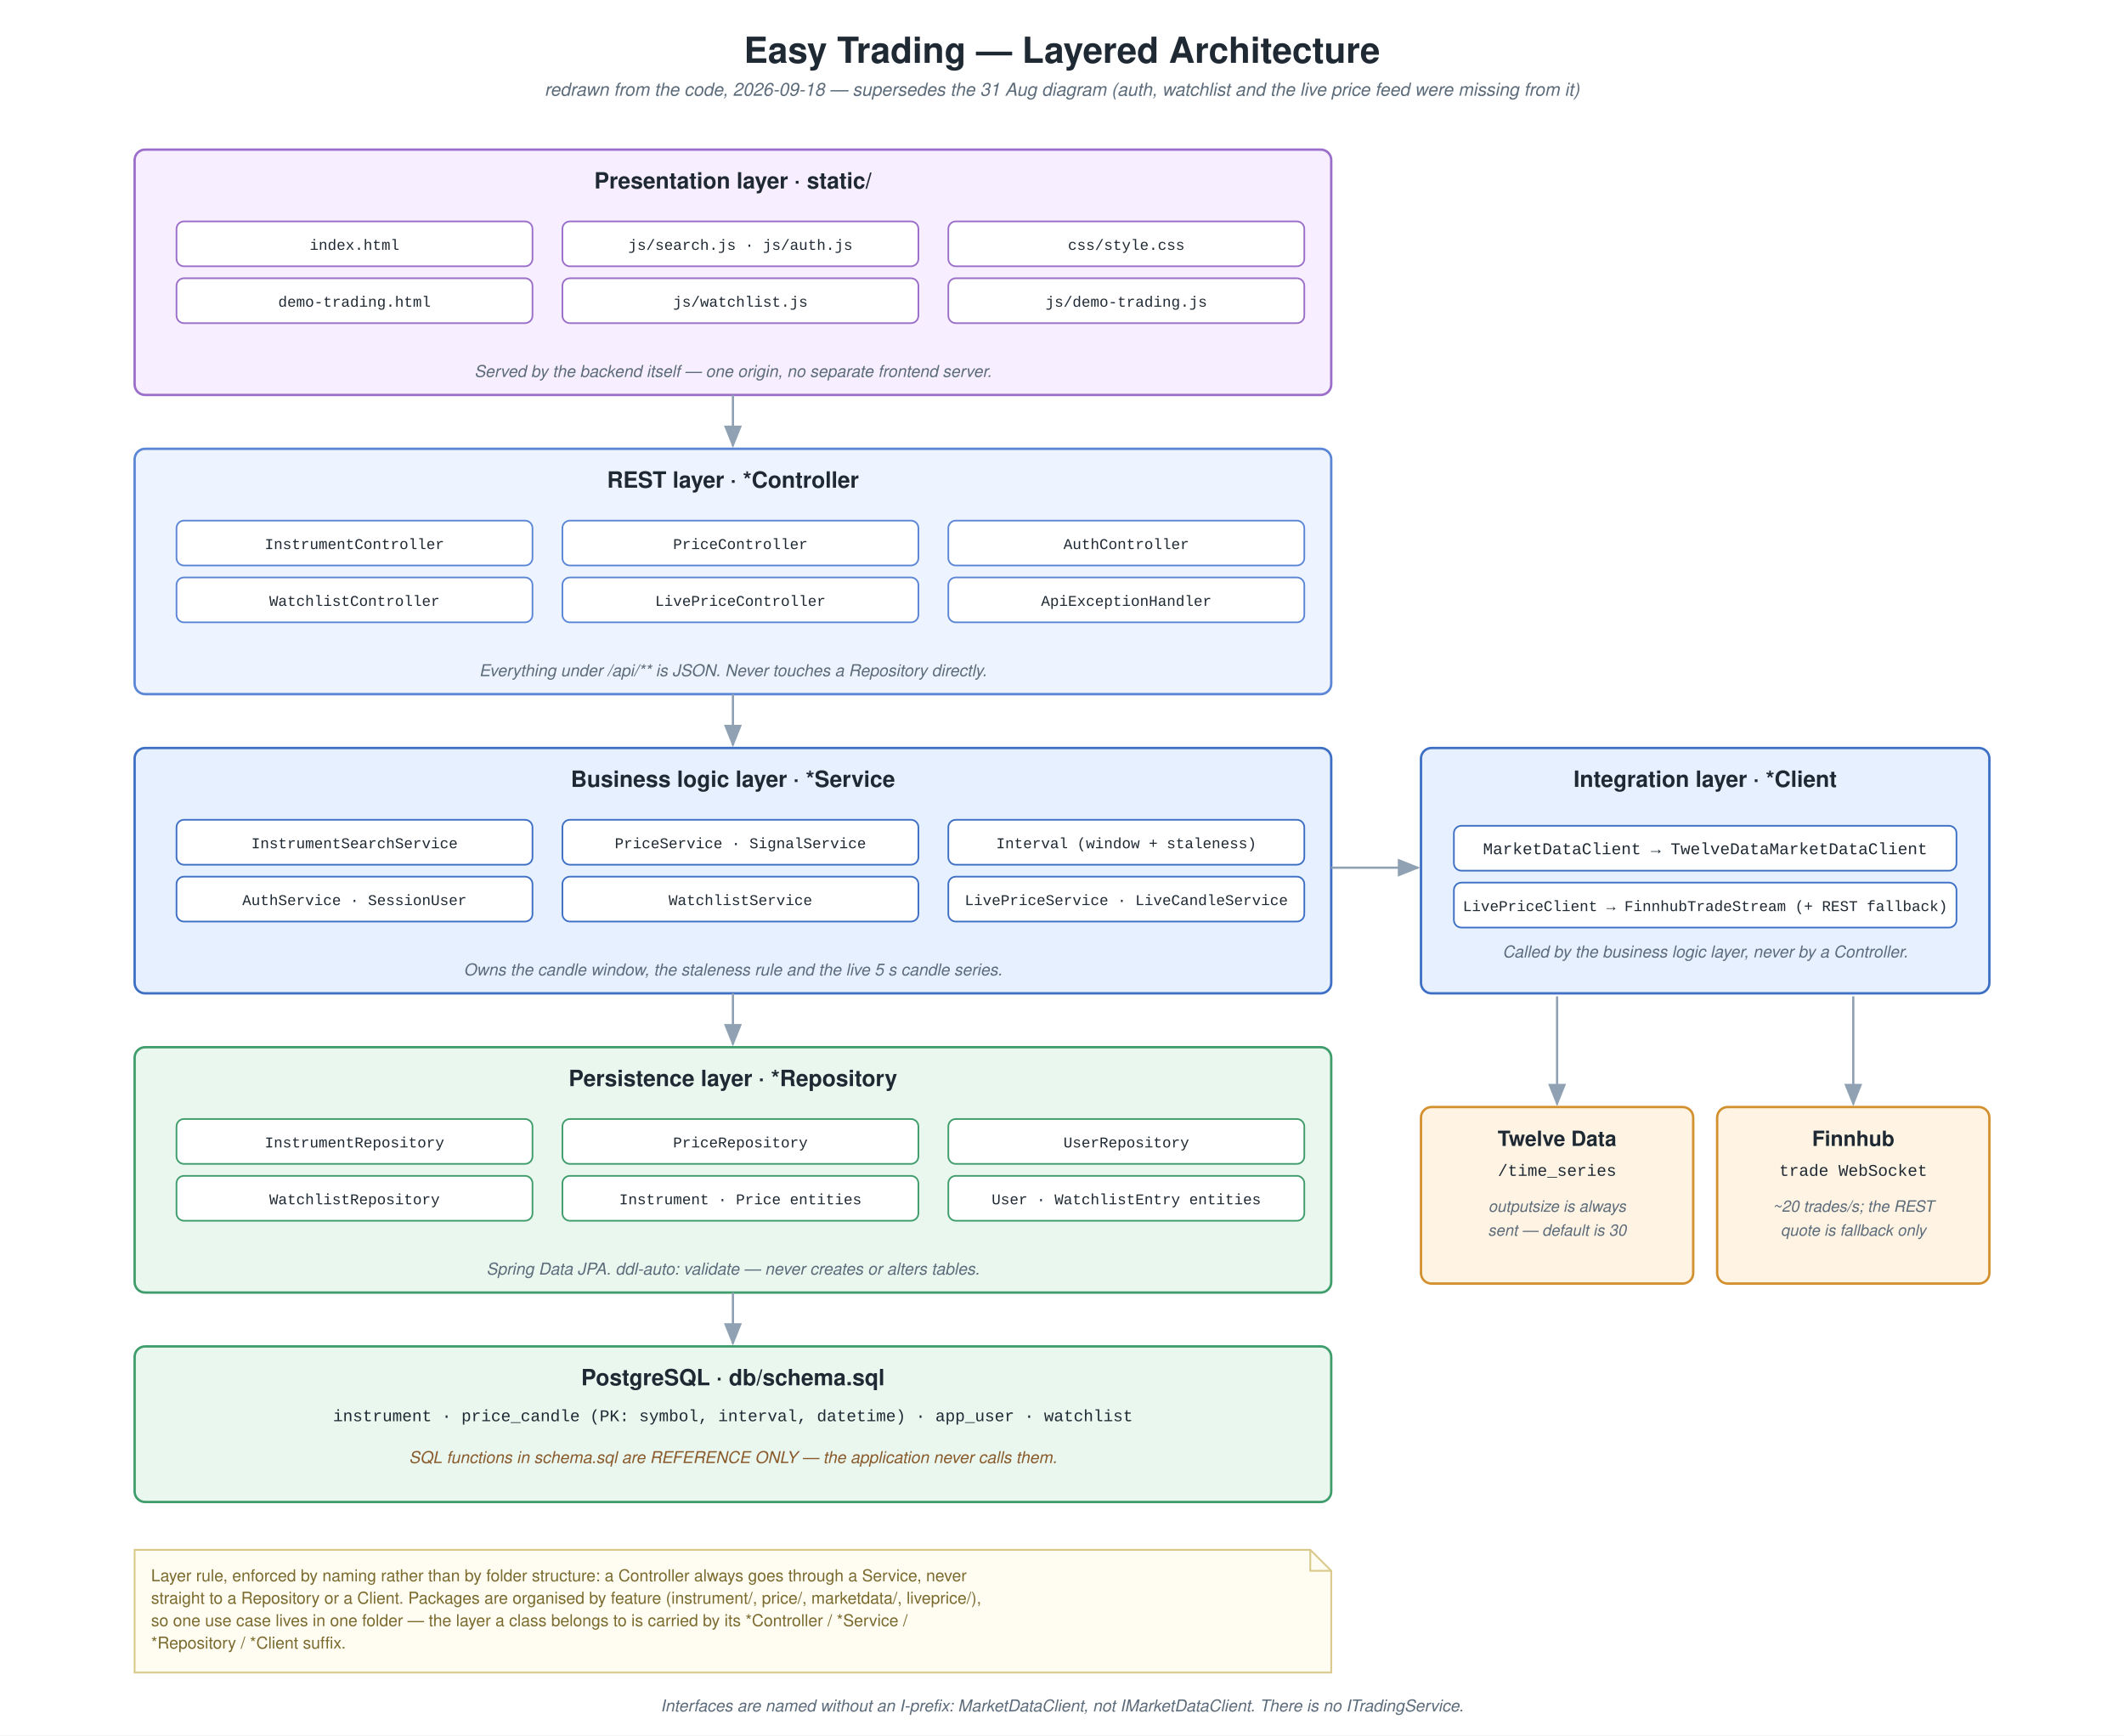
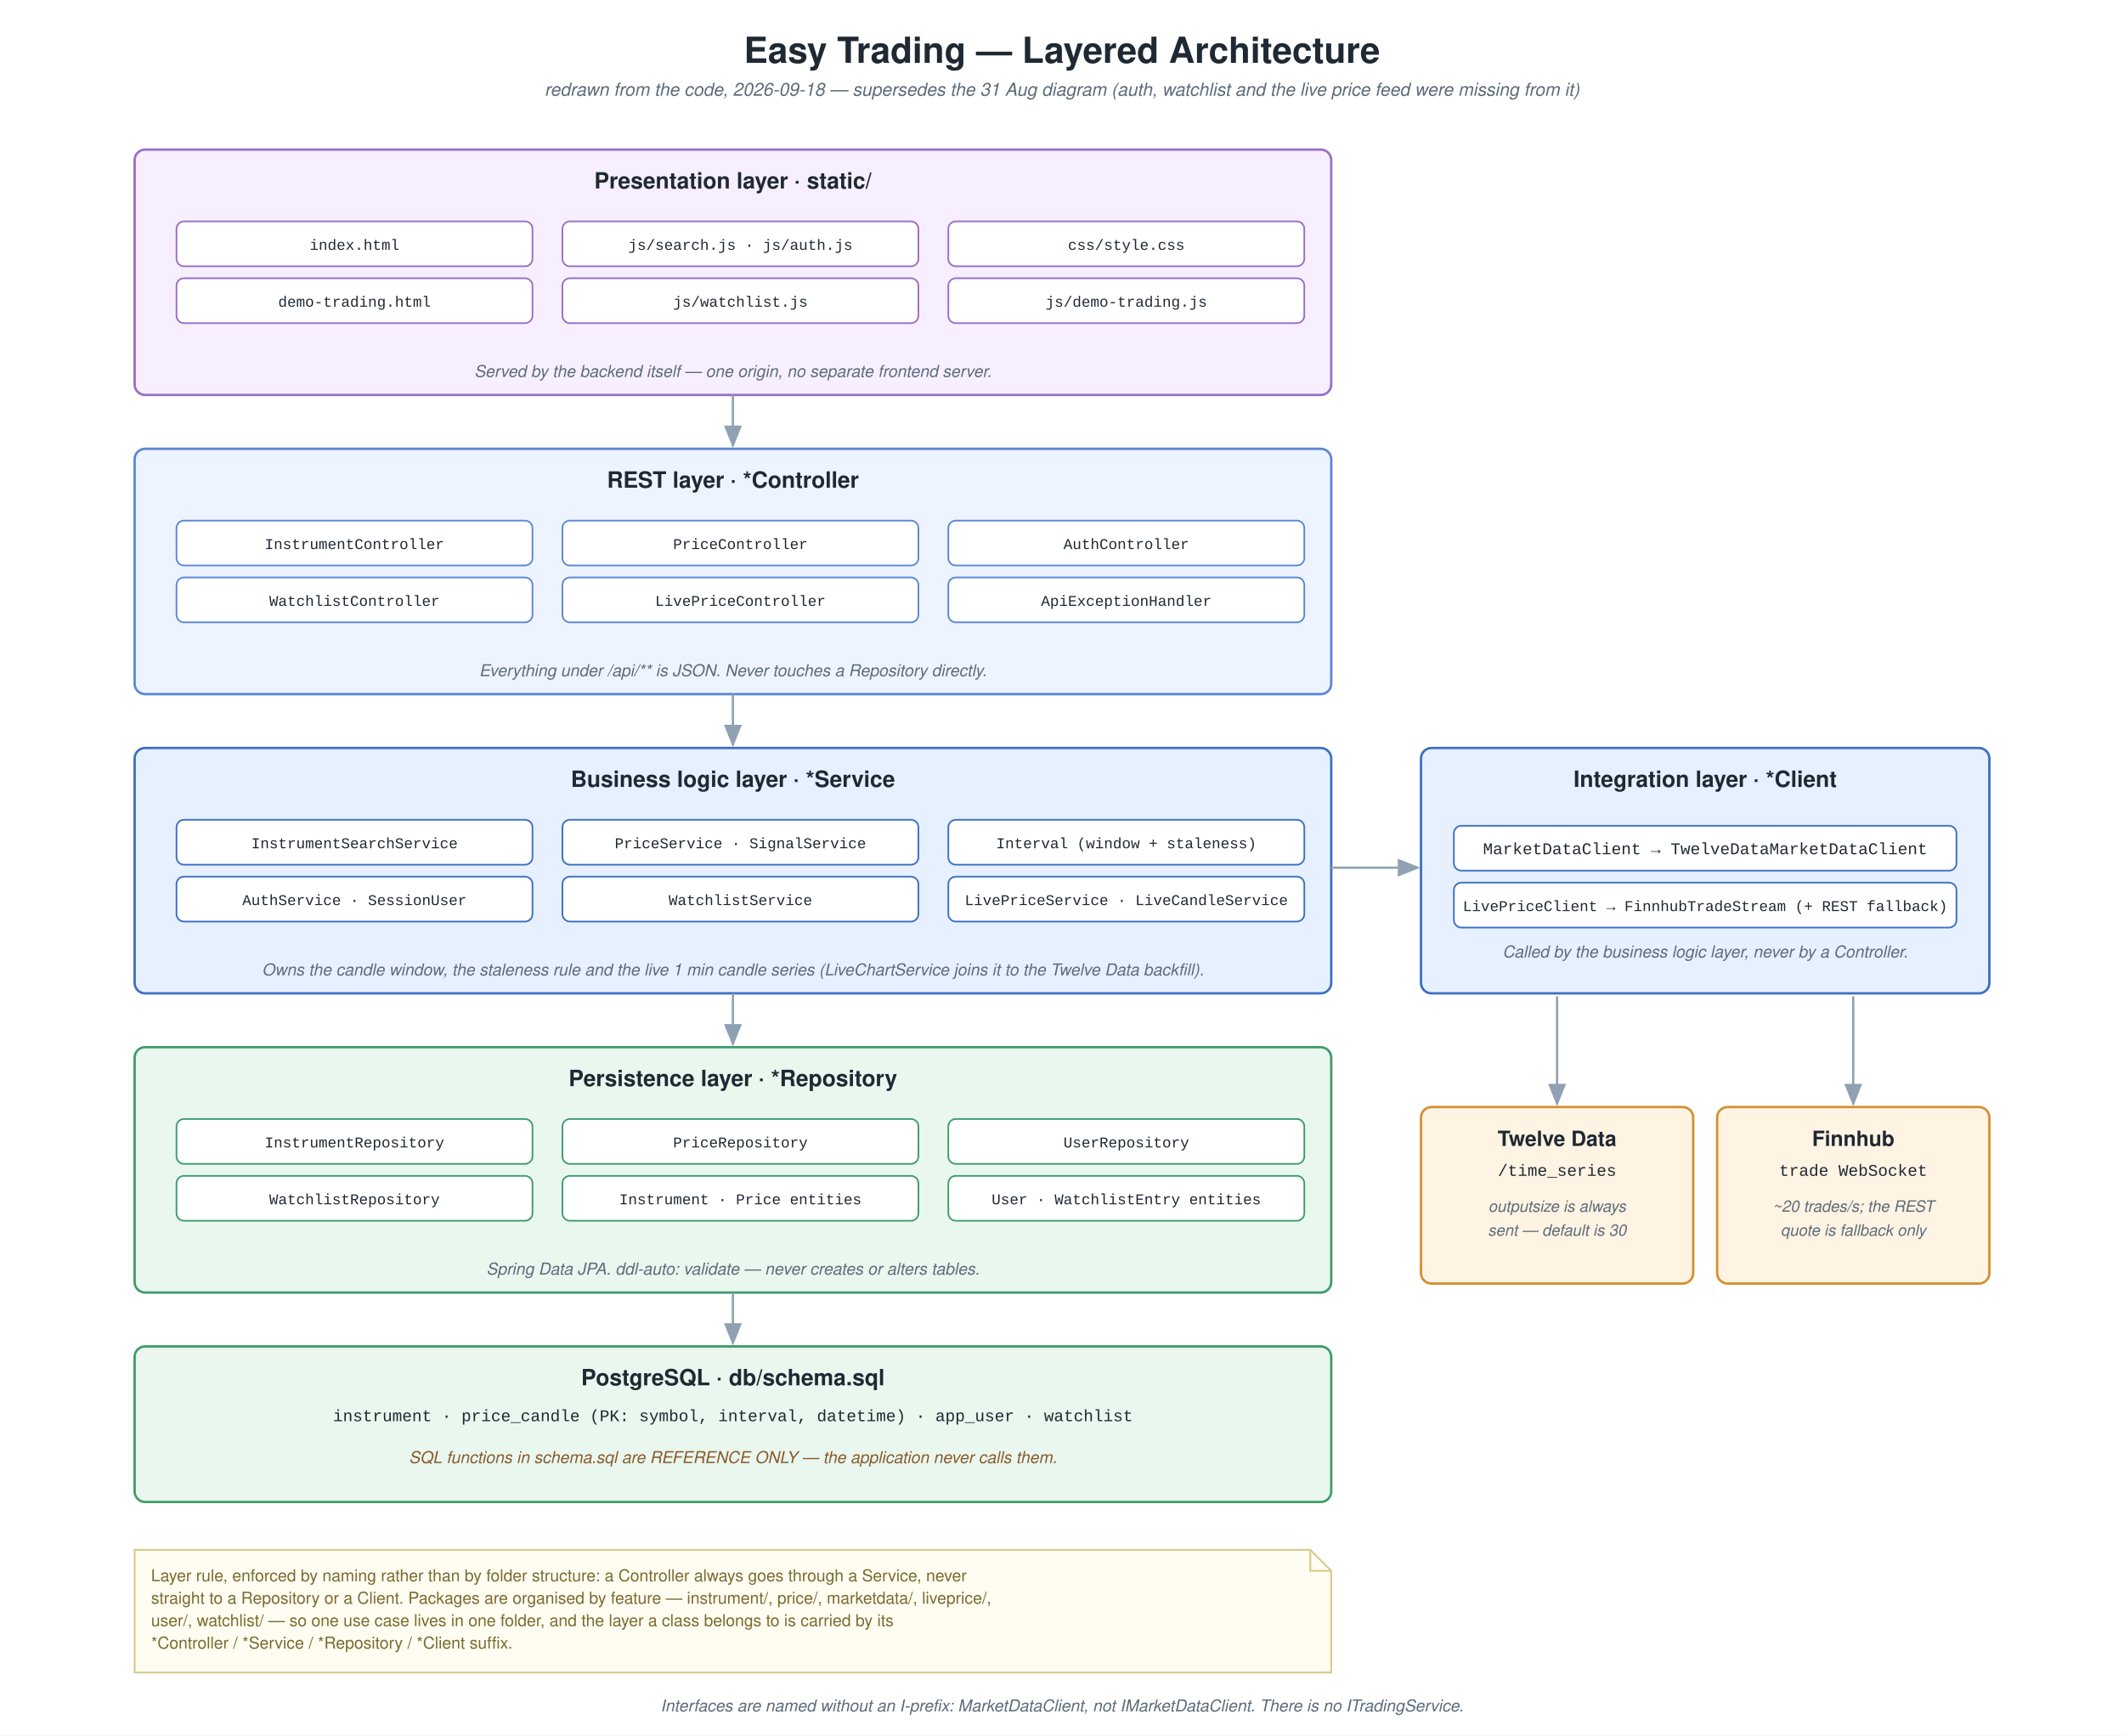
<svg xmlns="http://www.w3.org/2000/svg" width="1420" height="1160" viewBox="0 0 1420 1160" font-family="'Helvetica Neue',Helvetica,Arial,sans-serif">
  <defs>
    <marker id="arw" markerWidth="10" markerHeight="8" refX="9" refY="4" orient="auto">
      <path d="M0,0 L10,4 L0,8 z" fill="#8fa1b3" />
    </marker>
    <marker id="arwo" markerWidth="11" markerHeight="9" refX="10" refY="4.5" orient="auto">
      <path d="M0,0 L11,4.5 L0,9" fill="none" stroke="#8fa1b3" stroke-width="1.4" />
    </marker>
    <marker id="arwk" markerWidth="11" markerHeight="9" refX="10" refY="4.5" orient="auto">
      <path d="M0,0 L11,4.5 L0,9" fill="none" stroke="#1f2933" stroke-width="1.4" />
    </marker>
    <marker id="arwp" markerWidth="11" markerHeight="9" refX="10" refY="4.5" orient="auto">
      <path d="M0,0 L11,4.5 L0,9" fill="none" stroke="#9a6ec9" stroke-width="1.5" />
    </marker>
    <marker id="arwi" markerWidth="11" markerHeight="9" refX="10" refY="4.5" orient="auto">
      <path d="M0,0 L11,4.5 L0,9" fill="none" stroke="#3f9c6b" stroke-width="1.5" />
    </marker>
  </defs>
  <rect width="1420" height="1160" fill="#ffffff" />
  <text x="710.0" y="42" font-size="24" fill="#1f2933" text-anchor="middle" font-weight="700" font-style="normal">Easy Trading — Layered Architecture</text>
  <text x="710.0" y="64" font-size="12" fill="#5c6b7a" text-anchor="middle" font-weight="normal" font-style="italic">redrawn from the code, 2026-09-18 — supersedes the 31 Aug diagram (auth, watchlist and the live price feed were missing from it)</text>
  <rect x="90" y="100" width="800" height="164" rx="7" fill="#f7efff" stroke="#9a6ec9" stroke-width="1.6" />
  <text x="490.0" y="126" font-size="15" fill="#1f2933" text-anchor="middle" font-weight="600" font-style="normal">Presentation layer  ·  static/</text>
  <rect x="118" y="148" width="238" height="30" rx="5" fill="#ffffff" stroke="#9a6ec9" stroke-width="1.1" />
  <text x="237" y="167" font-size="10" fill="#1f2933" text-anchor="middle" font-weight="normal" font-family="'SFMono-Regular',Consolas,'Liberation Mono',monospace" font-style="normal">index.html</text>
  <rect x="376" y="148" width="238" height="30" rx="5" fill="#ffffff" stroke="#9a6ec9" stroke-width="1.1" />
  <text x="495" y="167" font-size="10" fill="#1f2933" text-anchor="middle" font-weight="normal" font-family="'SFMono-Regular',Consolas,'Liberation Mono',monospace" font-style="normal">js/search.js  ·  js/auth.js</text>
  <rect x="634" y="148" width="238" height="30" rx="5" fill="#ffffff" stroke="#9a6ec9" stroke-width="1.1" />
  <text x="753" y="167" font-size="10" fill="#1f2933" text-anchor="middle" font-weight="normal" font-family="'SFMono-Regular',Consolas,'Liberation Mono',monospace" font-style="normal">css/style.css</text>
  <rect x="118" y="186" width="238" height="30" rx="5" fill="#ffffff" stroke="#9a6ec9" stroke-width="1.1" />
  <text x="237" y="205" font-size="10" fill="#1f2933" text-anchor="middle" font-weight="normal" font-family="'SFMono-Regular',Consolas,'Liberation Mono',monospace" font-style="normal">demo-trading.html</text>
  <rect x="376" y="186" width="238" height="30" rx="5" fill="#ffffff" stroke="#9a6ec9" stroke-width="1.1" />
  <text x="495" y="205" font-size="10" fill="#1f2933" text-anchor="middle" font-weight="normal" font-family="'SFMono-Regular',Consolas,'Liberation Mono',monospace" font-style="normal">js/watchlist.js</text>
  <rect x="634" y="186" width="238" height="30" rx="5" fill="#ffffff" stroke="#9a6ec9" stroke-width="1.1" />
  <text x="753" y="205" font-size="10" fill="#1f2933" text-anchor="middle" font-weight="normal" font-family="'SFMono-Regular',Consolas,'Liberation Mono',monospace" font-style="normal">js/demo-trading.js</text>
  <text x="490.0" y="252" font-size="11" fill="#5c6b7a" text-anchor="middle" font-weight="normal" font-style="italic">Served by the backend itself — one origin, no separate frontend server.</text>
  <rect x="90" y="300" width="800" height="164" rx="7" fill="#eef4ff" stroke="#5b86d6" stroke-width="1.6" />
  <text x="490.0" y="326" font-size="15" fill="#1f2933" text-anchor="middle" font-weight="600" font-style="normal">REST layer  ·  *Controller</text>
  <rect x="118" y="348" width="238" height="30" rx="5" fill="#ffffff" stroke="#5b86d6" stroke-width="1.1" />
  <text x="237" y="367" font-size="10" fill="#1f2933" text-anchor="middle" font-weight="normal" font-family="'SFMono-Regular',Consolas,'Liberation Mono',monospace" font-style="normal">InstrumentController</text>
  <rect x="376" y="348" width="238" height="30" rx="5" fill="#ffffff" stroke="#5b86d6" stroke-width="1.1" />
  <text x="495" y="367" font-size="10" fill="#1f2933" text-anchor="middle" font-weight="normal" font-family="'SFMono-Regular',Consolas,'Liberation Mono',monospace" font-style="normal">PriceController</text>
  <rect x="634" y="348" width="238" height="30" rx="5" fill="#ffffff" stroke="#5b86d6" stroke-width="1.1" />
  <text x="753" y="367" font-size="10" fill="#1f2933" text-anchor="middle" font-weight="normal" font-family="'SFMono-Regular',Consolas,'Liberation Mono',monospace" font-style="normal">AuthController</text>
  <rect x="118" y="386" width="238" height="30" rx="5" fill="#ffffff" stroke="#5b86d6" stroke-width="1.1" />
  <text x="237" y="405" font-size="10" fill="#1f2933" text-anchor="middle" font-weight="normal" font-family="'SFMono-Regular',Consolas,'Liberation Mono',monospace" font-style="normal">WatchlistController</text>
  <rect x="376" y="386" width="238" height="30" rx="5" fill="#ffffff" stroke="#5b86d6" stroke-width="1.1" />
  <text x="495" y="405" font-size="10" fill="#1f2933" text-anchor="middle" font-weight="normal" font-family="'SFMono-Regular',Consolas,'Liberation Mono',monospace" font-style="normal">LivePriceController</text>
  <rect x="634" y="386" width="238" height="30" rx="5" fill="#ffffff" stroke="#5b86d6" stroke-width="1.1" />
  <text x="753" y="405" font-size="10" fill="#1f2933" text-anchor="middle" font-weight="normal" font-family="'SFMono-Regular',Consolas,'Liberation Mono',monospace" font-style="normal">ApiExceptionHandler</text>
  <text x="490.0" y="452" font-size="11" fill="#5c6b7a" text-anchor="middle" font-weight="normal" font-style="italic">Everything under /api/** is JSON. Never touches a Repository directly.</text>
  <rect x="90" y="500" width="800" height="164" rx="7" fill="#e6f0ff" stroke="#3d6fc4" stroke-width="1.6" />
  <text x="490.0" y="526" font-size="15" fill="#1f2933" text-anchor="middle" font-weight="600" font-style="normal">Business logic layer  ·  *Service</text>
  <rect x="118" y="548" width="238" height="30" rx="5" fill="#ffffff" stroke="#3d6fc4" stroke-width="1.1" />
  <text x="237" y="567" font-size="10" fill="#1f2933" text-anchor="middle" font-weight="normal" font-family="'SFMono-Regular',Consolas,'Liberation Mono',monospace" font-style="normal">InstrumentSearchService</text>
  <rect x="376" y="548" width="238" height="30" rx="5" fill="#ffffff" stroke="#3d6fc4" stroke-width="1.1" />
  <text x="495" y="567" font-size="10" fill="#1f2933" text-anchor="middle" font-weight="normal" font-family="'SFMono-Regular',Consolas,'Liberation Mono',monospace" font-style="normal">PriceService  ·  SignalService</text>
  <rect x="634" y="548" width="238" height="30" rx="5" fill="#ffffff" stroke="#3d6fc4" stroke-width="1.1" />
  <text x="753" y="567" font-size="10" fill="#1f2933" text-anchor="middle" font-weight="normal" font-family="'SFMono-Regular',Consolas,'Liberation Mono',monospace" font-style="normal">Interval (window + staleness)</text>
  <rect x="118" y="586" width="238" height="30" rx="5" fill="#ffffff" stroke="#3d6fc4" stroke-width="1.1" />
  <text x="237" y="605" font-size="10" fill="#1f2933" text-anchor="middle" font-weight="normal" font-family="'SFMono-Regular',Consolas,'Liberation Mono',monospace" font-style="normal">AuthService  ·  SessionUser</text>
  <rect x="376" y="586" width="238" height="30" rx="5" fill="#ffffff" stroke="#3d6fc4" stroke-width="1.1" />
  <text x="495" y="605" font-size="10" fill="#1f2933" text-anchor="middle" font-weight="normal" font-family="'SFMono-Regular',Consolas,'Liberation Mono',monospace" font-style="normal">WatchlistService</text>
  <rect x="634" y="586" width="238" height="30" rx="5" fill="#ffffff" stroke="#3d6fc4" stroke-width="1.1" />
  <text x="753" y="605" font-size="10" fill="#1f2933" text-anchor="middle" font-weight="normal" font-family="'SFMono-Regular',Consolas,'Liberation Mono',monospace" font-style="normal">LivePriceService · LiveCandleService</text>
-   <text x="490.0" y="652" font-size="11" fill="#5c6b7a" text-anchor="middle" font-weight="normal" font-style="italic">Owns the candle window, the staleness rule and the live 5 s candle series.</text>
+   <text x="490.0" y="652" font-size="11" fill="#5c6b7a" text-anchor="middle" font-weight="normal" font-style="italic">Owns the candle window, the staleness rule and the live 1 min candle series (LiveChartService joins it to the Twelve Data backfill).</text>
  <rect x="90" y="700" width="800" height="164" rx="7" fill="#e9f7ef" stroke="#3f9c6b" stroke-width="1.6" />
  <text x="490.0" y="726" font-size="15" fill="#1f2933" text-anchor="middle" font-weight="600" font-style="normal">Persistence layer  ·  *Repository</text>
  <rect x="118" y="748" width="238" height="30" rx="5" fill="#ffffff" stroke="#3f9c6b" stroke-width="1.1" />
  <text x="237" y="767" font-size="10" fill="#1f2933" text-anchor="middle" font-weight="normal" font-family="'SFMono-Regular',Consolas,'Liberation Mono',monospace" font-style="normal">InstrumentRepository</text>
  <rect x="376" y="748" width="238" height="30" rx="5" fill="#ffffff" stroke="#3f9c6b" stroke-width="1.1" />
  <text x="495" y="767" font-size="10" fill="#1f2933" text-anchor="middle" font-weight="normal" font-family="'SFMono-Regular',Consolas,'Liberation Mono',monospace" font-style="normal">PriceRepository</text>
  <rect x="634" y="748" width="238" height="30" rx="5" fill="#ffffff" stroke="#3f9c6b" stroke-width="1.1" />
  <text x="753" y="767" font-size="10" fill="#1f2933" text-anchor="middle" font-weight="normal" font-family="'SFMono-Regular',Consolas,'Liberation Mono',monospace" font-style="normal">UserRepository</text>
  <rect x="118" y="786" width="238" height="30" rx="5" fill="#ffffff" stroke="#3f9c6b" stroke-width="1.1" />
  <text x="237" y="805" font-size="10" fill="#1f2933" text-anchor="middle" font-weight="normal" font-family="'SFMono-Regular',Consolas,'Liberation Mono',monospace" font-style="normal">WatchlistRepository</text>
  <rect x="376" y="786" width="238" height="30" rx="5" fill="#ffffff" stroke="#3f9c6b" stroke-width="1.1" />
  <text x="495" y="805" font-size="10" fill="#1f2933" text-anchor="middle" font-weight="normal" font-family="'SFMono-Regular',Consolas,'Liberation Mono',monospace" font-style="normal">Instrument · Price entities</text>
  <rect x="634" y="786" width="238" height="30" rx="5" fill="#ffffff" stroke="#3f9c6b" stroke-width="1.1" />
  <text x="753" y="805" font-size="10" fill="#1f2933" text-anchor="middle" font-weight="normal" font-family="'SFMono-Regular',Consolas,'Liberation Mono',monospace" font-style="normal">User · WatchlistEntry entities</text>
  <text x="490.0" y="852" font-size="11" fill="#5c6b7a" text-anchor="middle" font-weight="normal" font-style="italic">Spring Data JPA. ddl-auto: validate — never creates or alters tables.</text>
  <line x1="490.0" y1="264.0" x2="490.0" y2="298.0" stroke="#8fa1b3" stroke-width="1.5" marker-end="url(#arw)" />
  <line x1="490.0" y1="464.0" x2="490.0" y2="498.0" stroke="#8fa1b3" stroke-width="1.5" marker-end="url(#arw)" />
  <line x1="490.0" y1="664.0" x2="490.0" y2="698.0" stroke="#8fa1b3" stroke-width="1.5" marker-end="url(#arw)" />
  <rect x="90" y="900" width="800" height="104" rx="7" fill="#e9f7ef" stroke="#3f9c6b" stroke-width="1.6" />
  <text x="490.0" y="926" font-size="15" fill="#1f2933" text-anchor="middle" font-weight="600" font-style="normal">PostgreSQL  ·  db/schema.sql</text>
  <text x="490.0" y="950" font-size="11" fill="#1f2933" text-anchor="middle" font-weight="normal" font-family="'SFMono-Regular',Consolas,'Liberation Mono',monospace" font-style="normal">instrument · price_candle (PK: symbol, interval, datetime) · app_user · watchlist</text>
  <text x="490.0" y="978" font-size="11" fill="#8a5a2b" text-anchor="middle" font-weight="normal" font-style="italic">SQL functions in schema.sql are REFERENCE ONLY — the application never calls them.</text>
  <line x1="490.0" y1="864.0" x2="490.0" y2="898.0" stroke="#8fa1b3" stroke-width="1.5" marker-end="url(#arw)" />
  <rect x="950" y="500" width="380" height="164" rx="7" fill="#e6f0ff" stroke="#3d6fc4" stroke-width="1.6" />
  <text x="1140.0" y="526" font-size="15" fill="#1f2933" text-anchor="middle" font-weight="600" font-style="normal">Integration layer  ·  *Client</text>
  <rect x="972" y="552" width="336" height="30" rx="5" fill="#ffffff" stroke="#3d6fc4" stroke-width="1.1" />
  <text x="1140" y="571" font-size="11" fill="#1f2933" text-anchor="middle" font-weight="normal" font-family="'SFMono-Regular',Consolas,'Liberation Mono',monospace" font-style="normal">MarketDataClient → TwelveDataMarketDataClient</text>
  <rect x="972" y="590" width="336" height="30" rx="5" fill="#ffffff" stroke="#3d6fc4" stroke-width="1.1" />
  <text x="1140" y="609" font-size="10" fill="#1f2933" text-anchor="middle" font-weight="normal" font-family="'SFMono-Regular',Consolas,'Liberation Mono',monospace" font-style="normal">LivePriceClient → FinnhubTradeStream (+ REST fallback)</text>
  <text x="1140.0" y="640" font-size="11" fill="#5c6b7a" text-anchor="middle" font-weight="normal" font-style="italic">Called by the business logic layer, never by a Controller.</text>
  <line x1="890.0" y1="580.0" x2="948.0" y2="580.0" stroke="#8fa1b3" stroke-width="1.5" marker-end="url(#arw)" />
  <rect x="950" y="740" width="182" height="118" rx="7" fill="#fff3e3" stroke="#d3902f" stroke-width="1.6" />
  <text x="1041.0" y="766" font-size="14" fill="#1f2933" text-anchor="middle" font-weight="600" font-style="normal">Twelve Data</text>
  <text x="1041" y="786" font-size="11" fill="#1f2933" text-anchor="middle" font-weight="normal" font-family="'SFMono-Regular',Consolas,'Liberation Mono',monospace" font-style="normal">/time_series</text>
  <text x="1041" y="810" font-size="10.5" fill="#5c6b7a" text-anchor="middle" font-weight="normal" font-style="italic">outputsize is always</text>
  <text x="1041" y="826" font-size="10.5" fill="#5c6b7a" text-anchor="middle" font-weight="normal" font-style="italic">sent — default is 30</text>
  <rect x="1148" y="740" width="182" height="118" rx="7" fill="#fff3e3" stroke="#d3902f" stroke-width="1.6" />
  <text x="1239.0" y="766" font-size="14" fill="#1f2933" text-anchor="middle" font-weight="600" font-style="normal">Finnhub</text>
  <text x="1239" y="786" font-size="11" fill="#1f2933" text-anchor="middle" font-weight="normal" font-family="'SFMono-Regular',Consolas,'Liberation Mono',monospace" font-style="normal">trade WebSocket</text>
  <text x="1239" y="810" font-size="10.5" fill="#5c6b7a" text-anchor="middle" font-weight="normal" font-style="italic">~20 trades/s; the REST</text>
  <text x="1239" y="826" font-size="10.5" fill="#5c6b7a" text-anchor="middle" font-weight="normal" font-style="italic">quote is fallback only</text>
  <line x1="1041.0" y1="666.0" x2="1041.0" y2="738.0" stroke="#8fa1b3" stroke-width="1.5" marker-end="url(#arw)" />
  <line x1="1239.0" y1="666.0" x2="1239.0" y2="738.0" stroke="#8fa1b3" stroke-width="1.5" marker-end="url(#arw)" />
  <path d="M90,1036 h786 l14,14 v68 h-800 v-82 z" fill="#fffdf2" stroke="#d9c98a" stroke-width="1.2" />
  <path d="M876,1036 v14 h14" fill="none" stroke="#d9c98a" stroke-width="1.2" />
  <text x="101" y="1057" font-size="11" fill="#7a6a2e" text-anchor="start" font-weight="normal" font-style="normal">Layer rule, enforced by naming rather than by folder structure: a Controller always goes through a Service, never</text>
-   <text x="101" y="1072" font-size="11" fill="#7a6a2e" text-anchor="start" font-weight="normal" font-style="normal">straight to a Repository or a Client. Packages are organised by feature (instrument/, price/, marketdata/, liveprice/),</text>
-   <text x="101" y="1087" font-size="11" fill="#7a6a2e" text-anchor="start" font-weight="normal" font-style="normal">so one use case lives in one folder — the layer a class belongs to is carried by its *Controller / *Service /</text>
-   <text x="101" y="1102" font-size="11" fill="#7a6a2e" text-anchor="start" font-weight="normal" font-style="normal">*Repository / *Client suffix.</text>
+   <text x="101" y="1072" font-size="11" fill="#7a6a2e" text-anchor="start" font-weight="normal" font-style="normal">straight to a Repository or a Client. Packages are organised by feature — instrument/, price/, marketdata/, liveprice/,</text>
+   <text x="101" y="1087" font-size="11" fill="#7a6a2e" text-anchor="start" font-weight="normal" font-style="normal">user/, watchlist/ — so one use case lives in one folder, and the layer a class belongs to is carried by its</text>
+   <text x="101" y="1102" font-size="11" fill="#7a6a2e" text-anchor="start" font-weight="normal" font-style="normal">*Controller / *Service / *Repository / *Client suffix.</text>
  <text x="710.0" y="1144" font-size="11" fill="#5c6b7a" text-anchor="middle" font-weight="normal" font-style="italic">Interfaces are named without an I-prefix: MarketDataClient, not IMarketDataClient. There is no ITradingService.</text>
</svg>
